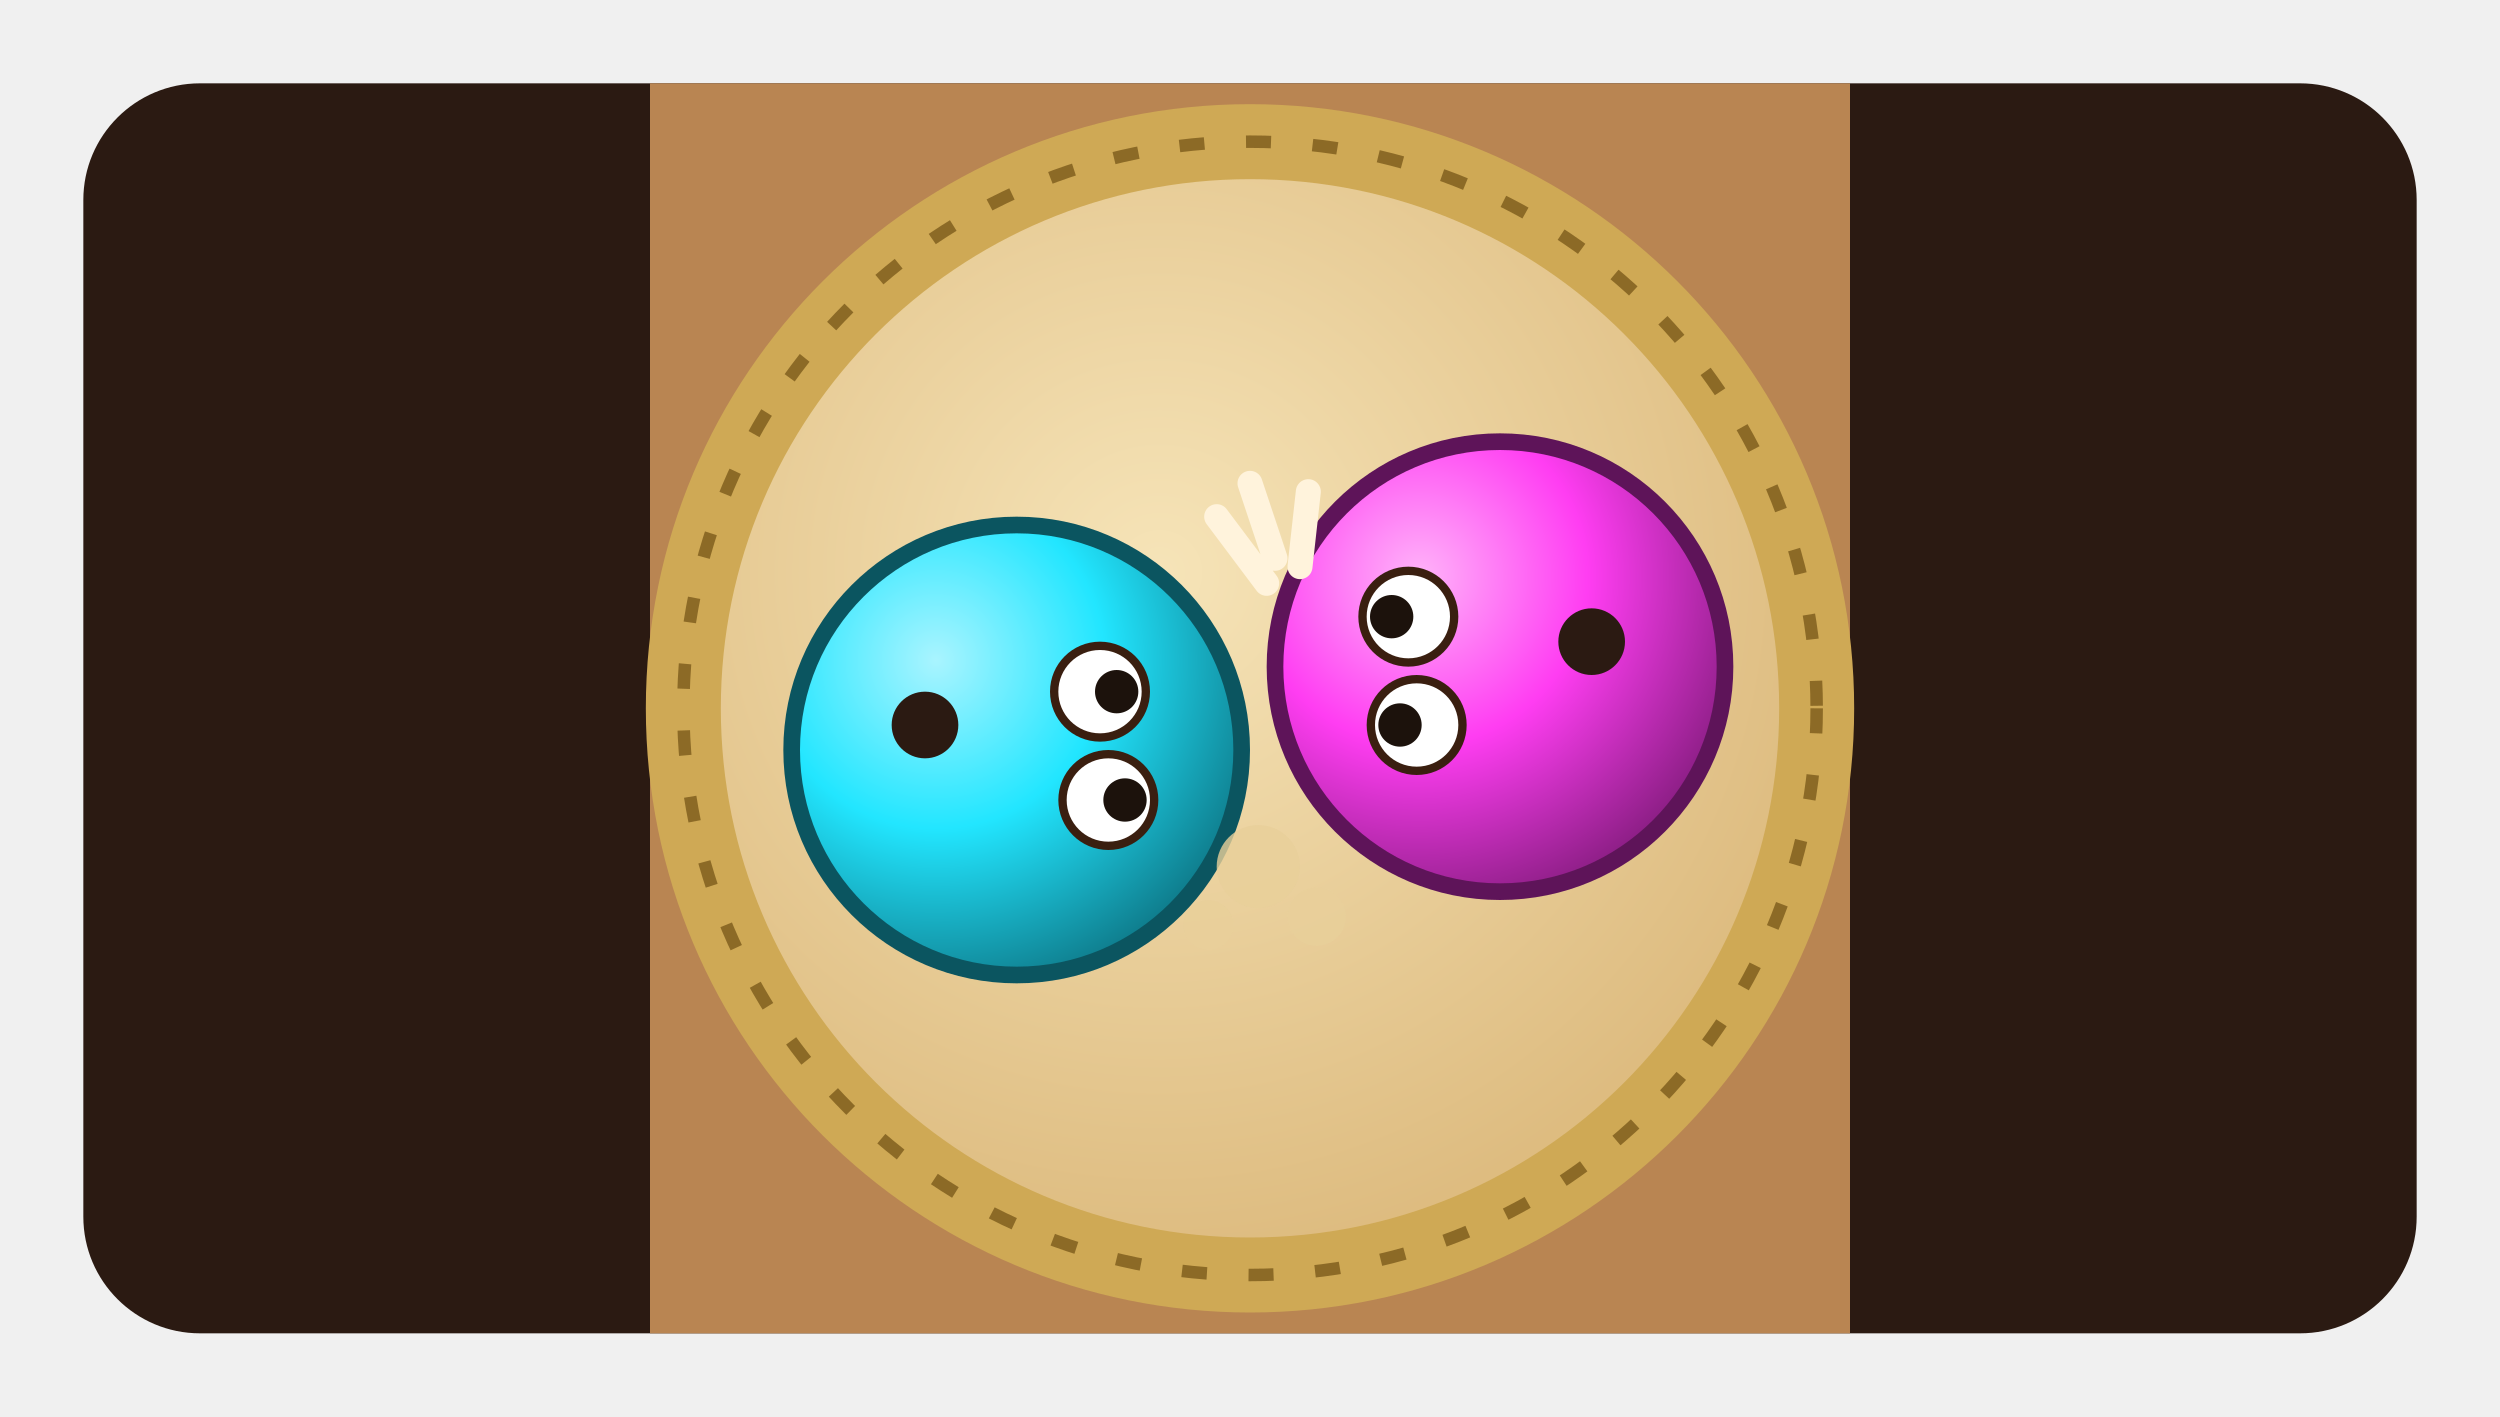
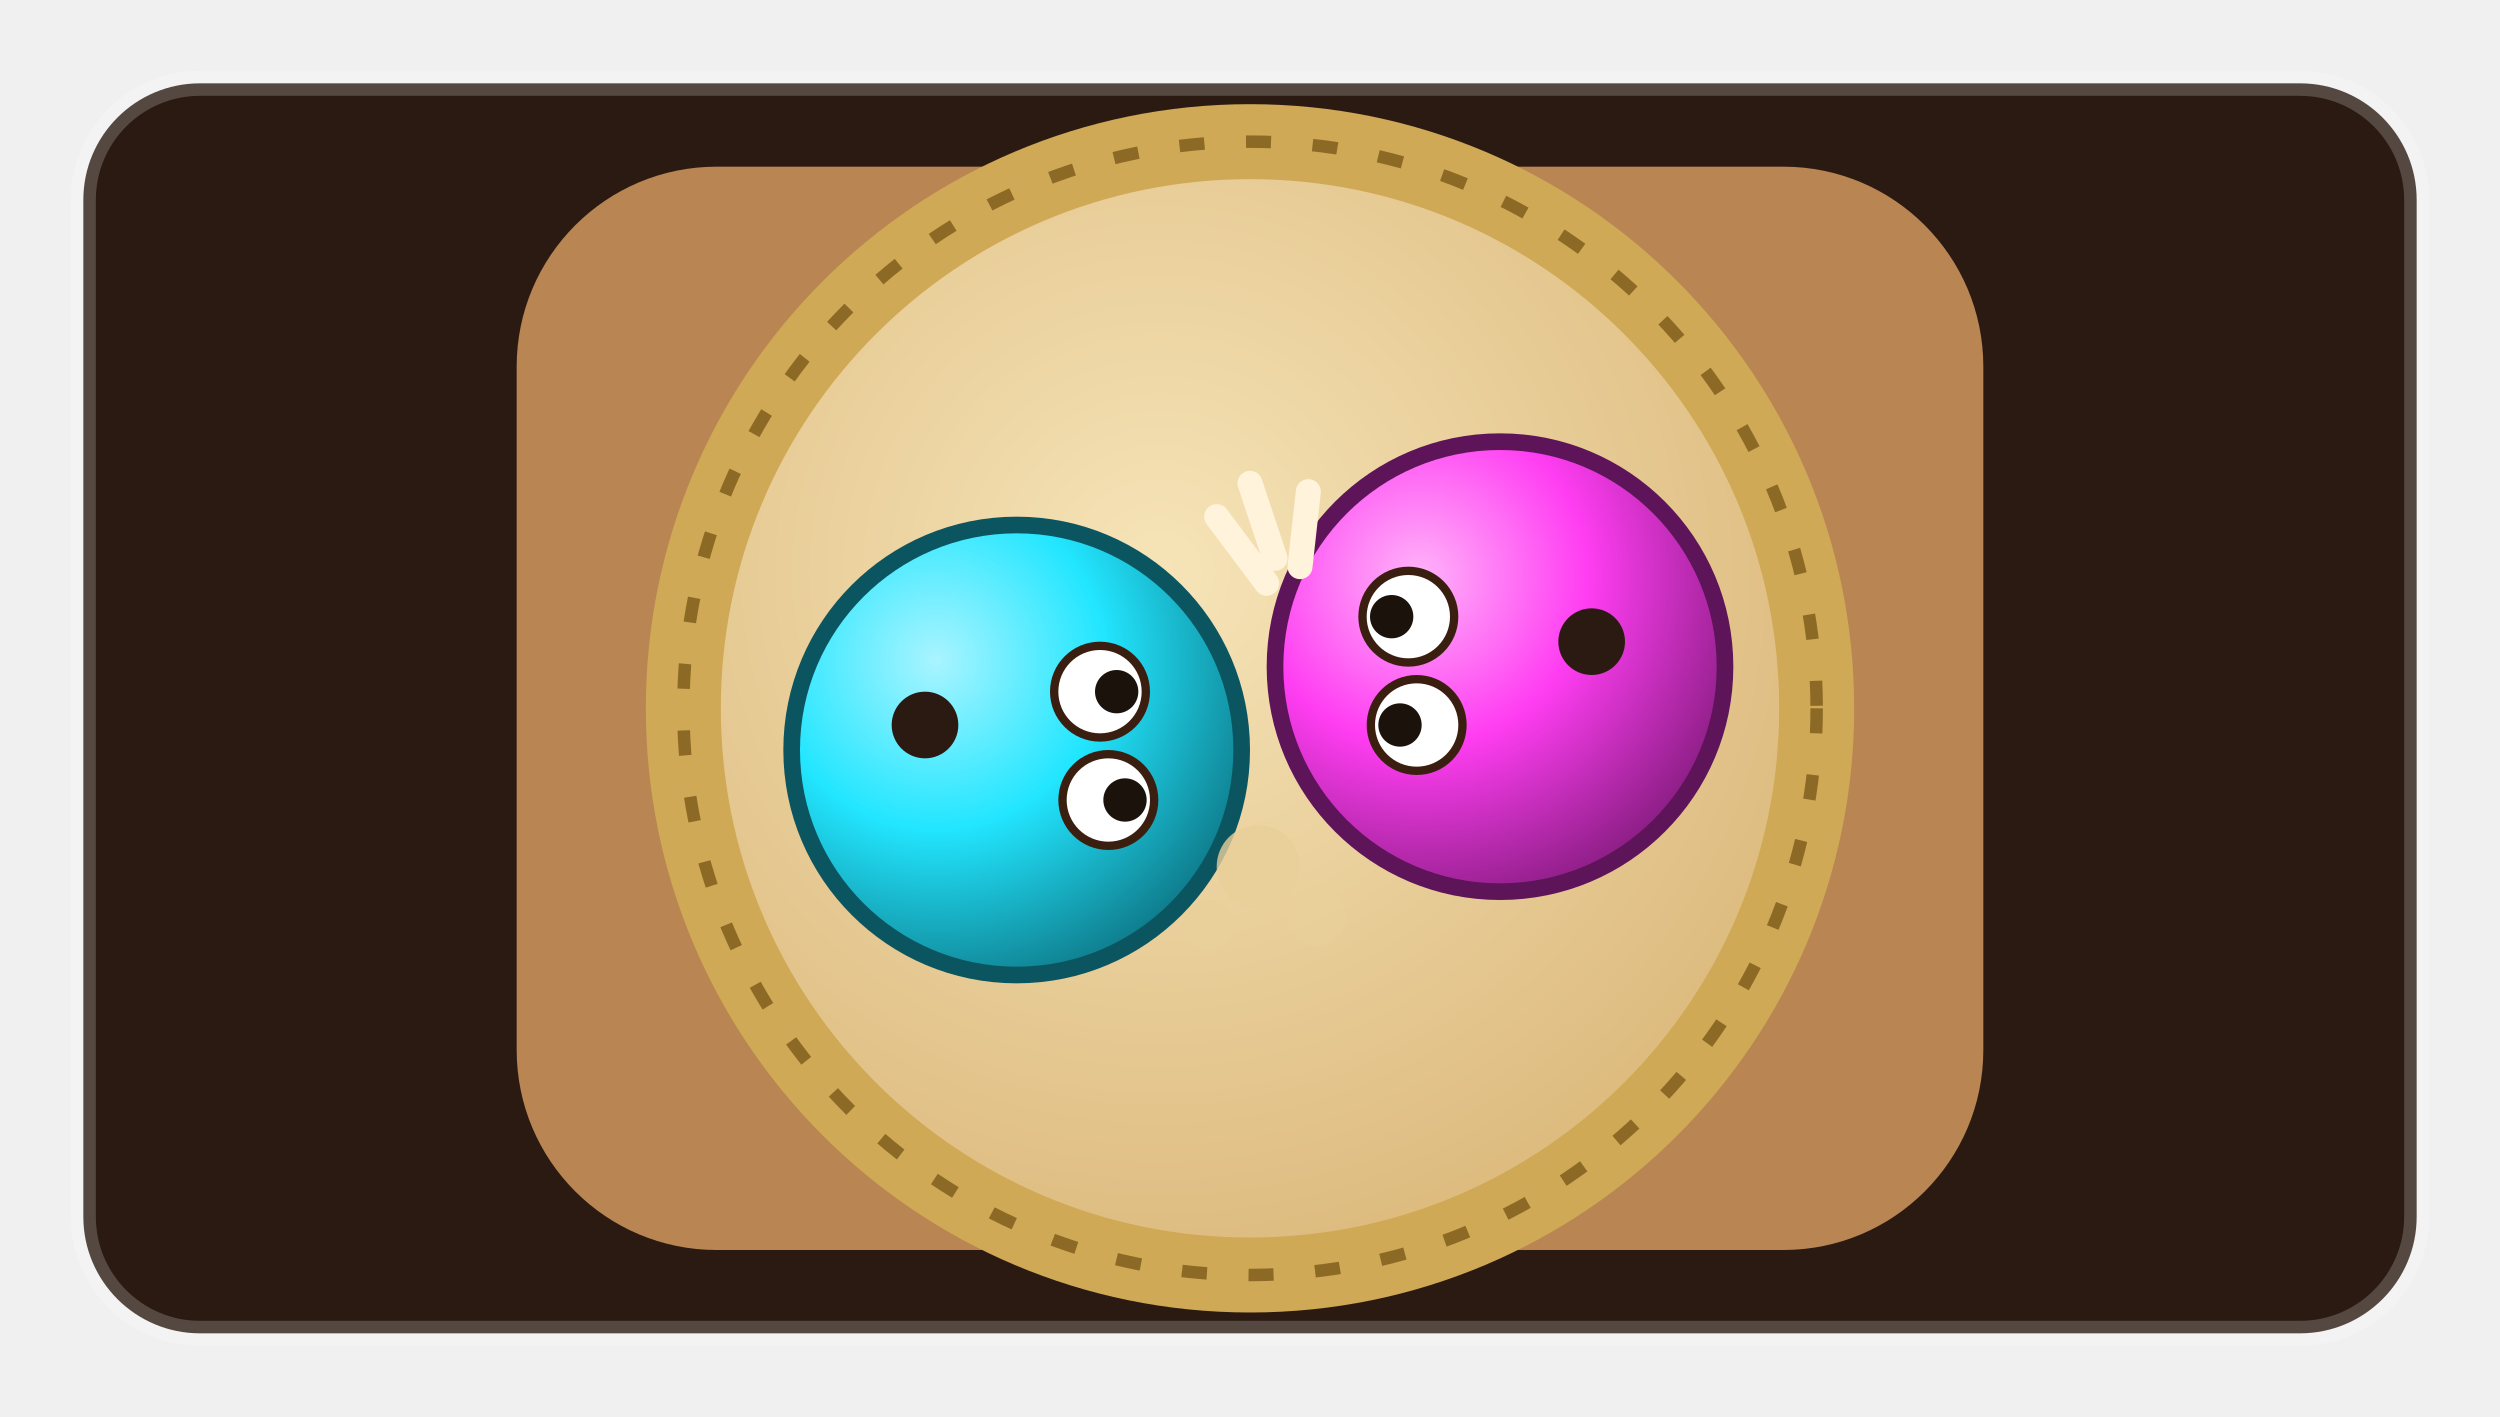
<svg xmlns="http://www.w3.org/2000/svg" width="300" height="170" viewBox="0 0 300 170">
  <defs>
    <radialGradient id="sand" cx="0.42" cy="0.38" r="0.65">
      <stop offset="0" stop-color="#f6e4b8" />
      <stop offset="1" stop-color="#dcb97c" />
    </radialGradient>
    <radialGradient id="b1" cx="0.32" cy="0.3" r="0.75">
      <stop offset="0" stop-color="#a9f4ff" />
      <stop offset="0.5" stop-color="#22e6ff" />
      <stop offset="1" stop-color="#0f7f8f" />
    </radialGradient>
    <radialGradient id="b2" cx="0.32" cy="0.3" r="0.75">
      <stop offset="0" stop-color="#ffb3f9" />
      <stop offset="0.5" stop-color="#ff3df2" />
      <stop offset="1" stop-color="#8f1f88" />
    </radialGradient>
  </defs>
-   <rect x="10" y="10" width="280" height="150" rx="14" fill="#2b1a12" />
-   <rect x="78" y="10" width="144" height="150" fill="#b98552" />
+   <rect x="10" y="10" width="280" height="150" rx="14" fill="#2b1a12" stroke="rgba(255,255,255,0.2)" stroke-width="3" />
+   <rect x="62" y="20" width="176" height="130" rx="24" fill="#b98552" />
  <circle cx="150" cy="85" r="68" fill="url(#sand)" stroke="#cfa955" stroke-width="9" />
  <circle cx="150" cy="85" r="68" fill="none" stroke="#8c6a26" stroke-width="1.5" stroke-dasharray="3 5" />
  <circle cx="122" cy="90" r="27" fill="url(#b1)" stroke="#0b5560" stroke-width="2" />
  <circle cx="180" cy="80" r="27" fill="url(#b2)" stroke="#5e1459" stroke-width="2" />
  <circle cx="111" cy="87" r="4" fill="#2b1a12" />
  <circle cx="132" cy="83" r="5.5" fill="#fff" stroke="#3a1f10" stroke-width="1" />
  <circle cx="134" cy="83" r="2.6" fill="#1c120c" />
  <circle cx="133" cy="96" r="5.5" fill="#fff" stroke="#3a1f10" stroke-width="1" />
  <circle cx="135" cy="96" r="2.6" fill="#1c120c" />
  <circle cx="191" cy="77" r="4" fill="#2b1a12" />
  <circle cx="169" cy="74" r="5.5" fill="#fff" stroke="#3a1f10" stroke-width="1" />
  <circle cx="167" cy="74" r="2.6" fill="#1c120c" />
  <circle cx="170" cy="87" r="5.5" fill="#fff" stroke="#3a1f10" stroke-width="1" />
  <circle cx="168" cy="87" r="2.6" fill="#1c120c" />
  <path d="M146 62 l6 8 m-2 -12 l3 9 m4 -8 l-1 9" stroke="#fff3dc" stroke-width="3" stroke-linecap="round" />
  <g fill="#e8cf9a" opacity="0.8">
    <circle cx="151" cy="104" r="5" />
    <circle cx="158" cy="110" r="3.5" />
    <circle cx="145" cy="111" r="3" />
  </g>
</svg>
